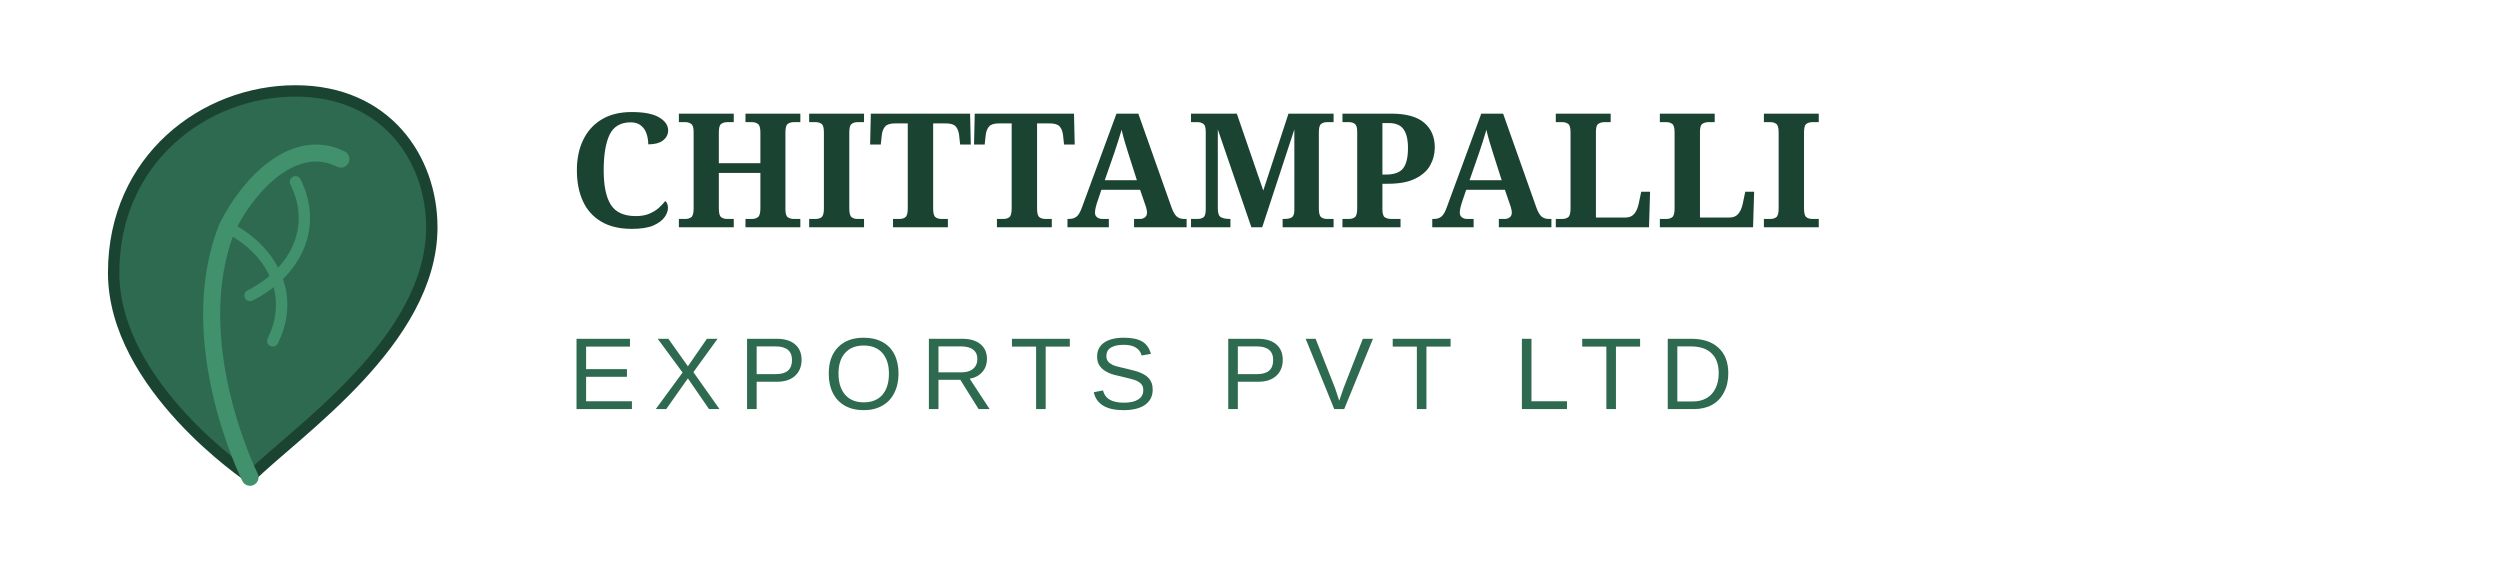
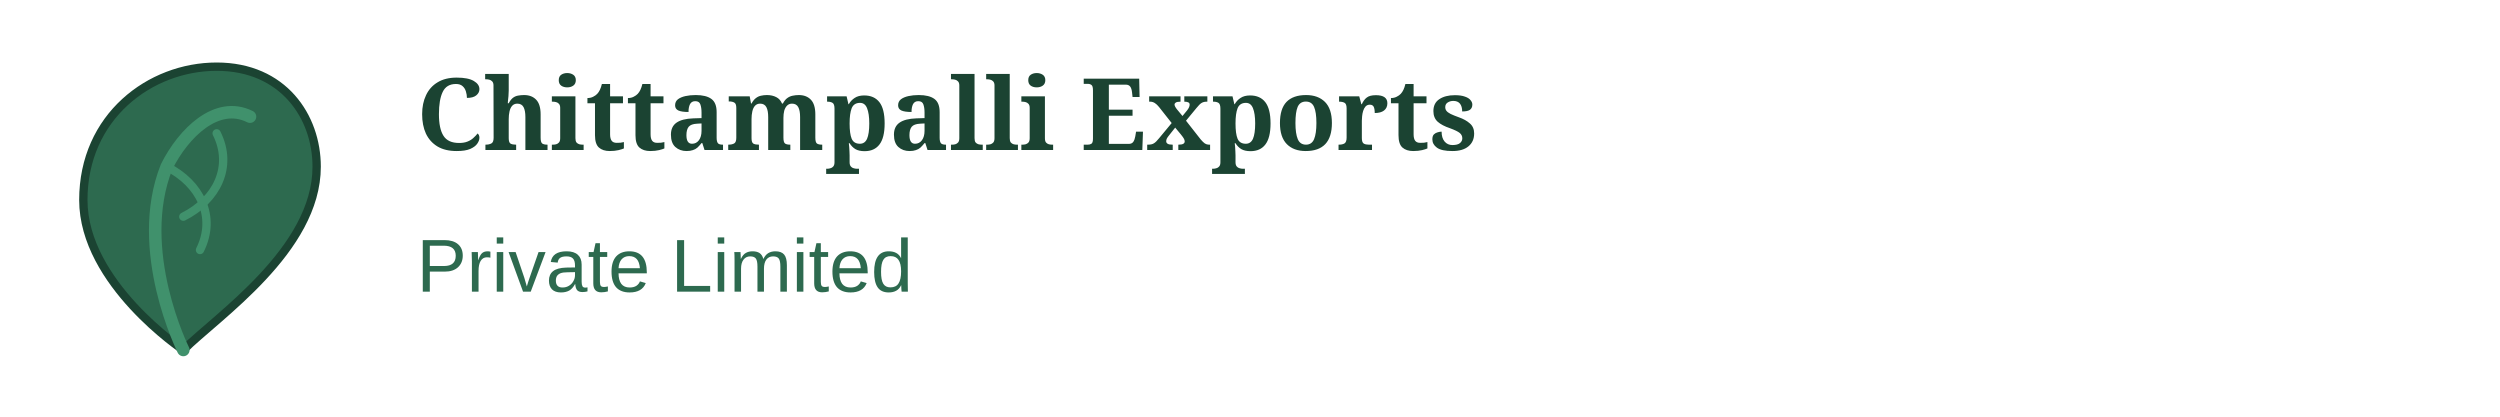
- <svg xmlns="http://www.w3.org/2000/svg" viewBox="0 0 220 50" width="220" height="50">
+ <svg xmlns="http://www.w3.org/2000/svg" viewBox="0 0 300 50" width="300" height="50">
  <g transform="translate(2, 6)">
    <path d="M20 36 C20 36 8 28 8 18 C8 8 16 2 24 2 C32 2 36 8 36 14 C36 24 24 32 20 36Z" fill="#2d6a4f" stroke="#1b4332" stroke-width="1" />
    <path d="M20 36 C20 36 14 24 18 14 C20 10 24 6 28 8" fill="none" stroke="#40916c" stroke-width="1.5" stroke-linecap="round" />
    <path d="M18 14 C22 16 24 20 22 24" fill="none" stroke="#40916c" stroke-width="1" stroke-linecap="round" />
    <path d="M20 20 C24 18 26 14 24 10" fill="none" stroke="#40916c" stroke-width="1" stroke-linecap="round" />
  </g>
-   <text x="50" y="20" font-family="Georgia, serif" font-size="14" font-weight="700" fill="#1b4332">CHITTAMPALLI</text>
-   <text x="50" y="36" font-family="Arial, sans-serif" font-size="9" font-weight="400" fill="#2d6a4f" letter-spacing="1.5">EXPORTS PVT LTD</text>
+   <text x="50" y="18" font-family="Georgia, serif" font-size="12" font-weight="700" fill="#1b4332">Chittampalli Exports</text>
+   <text x="50" y="35" font-family="Arial, sans-serif" font-size="9" font-weight="400" fill="#2d6a4f">Private Limited</text>
</svg>
